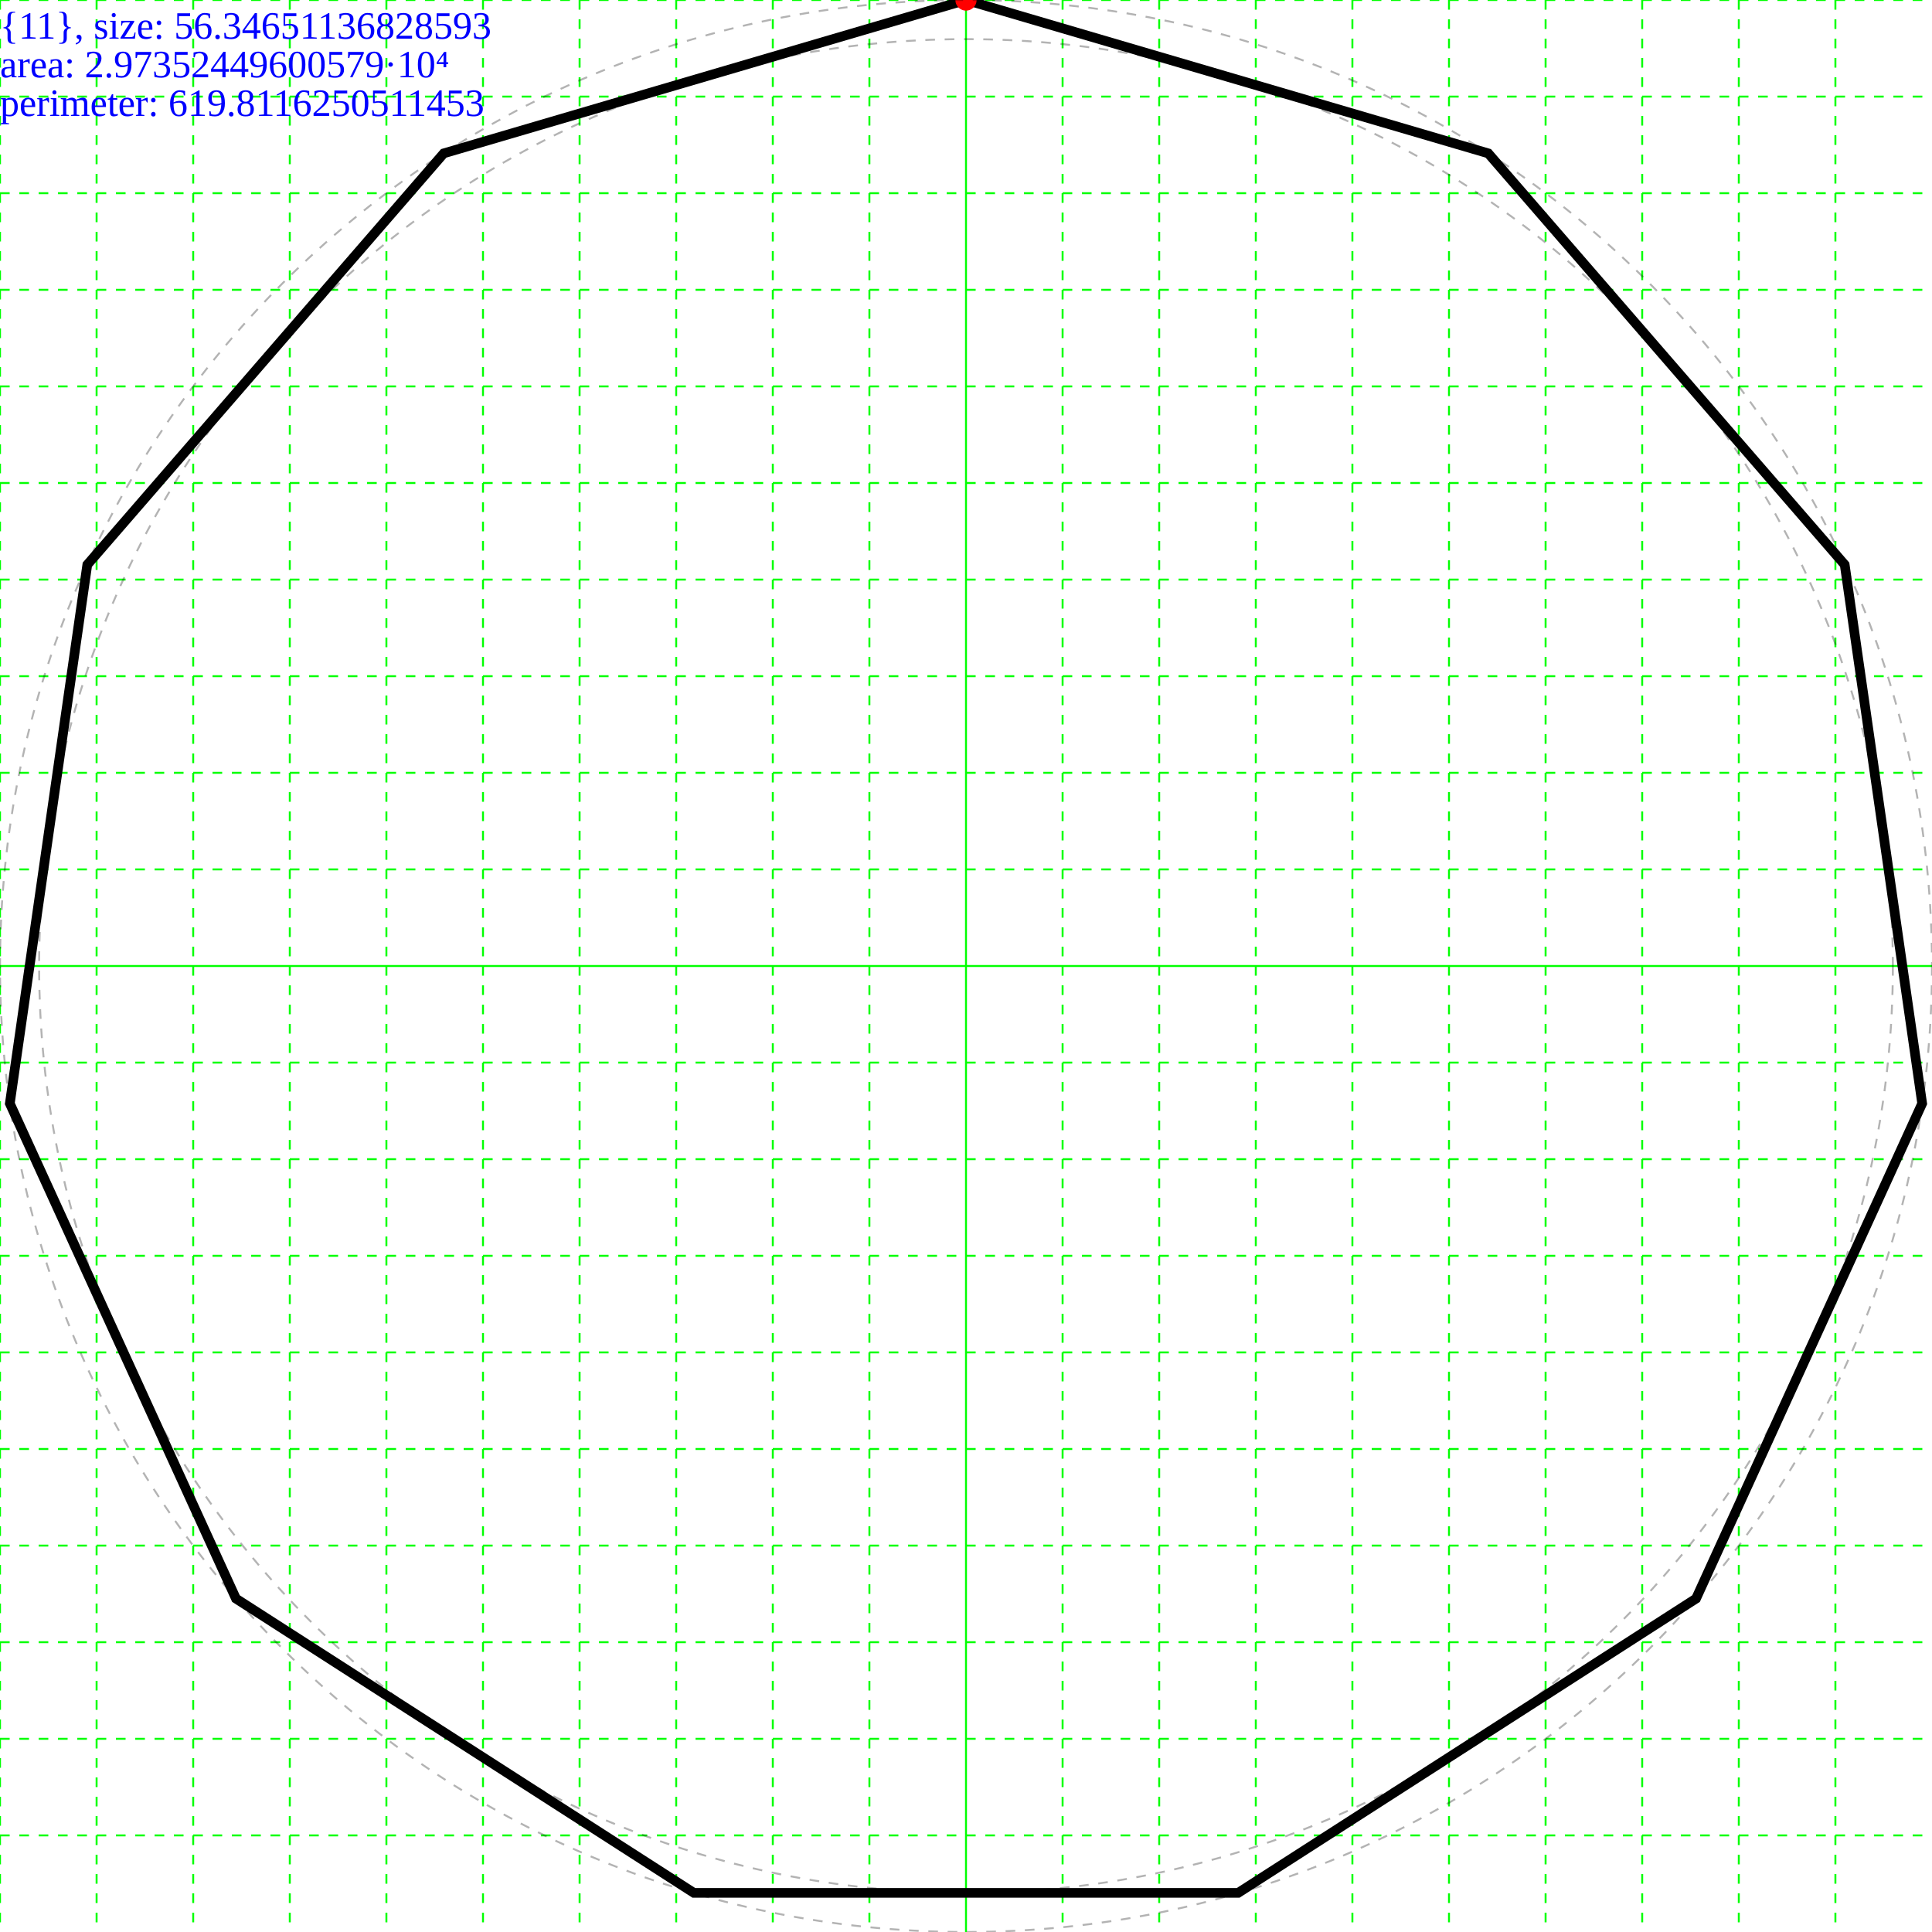
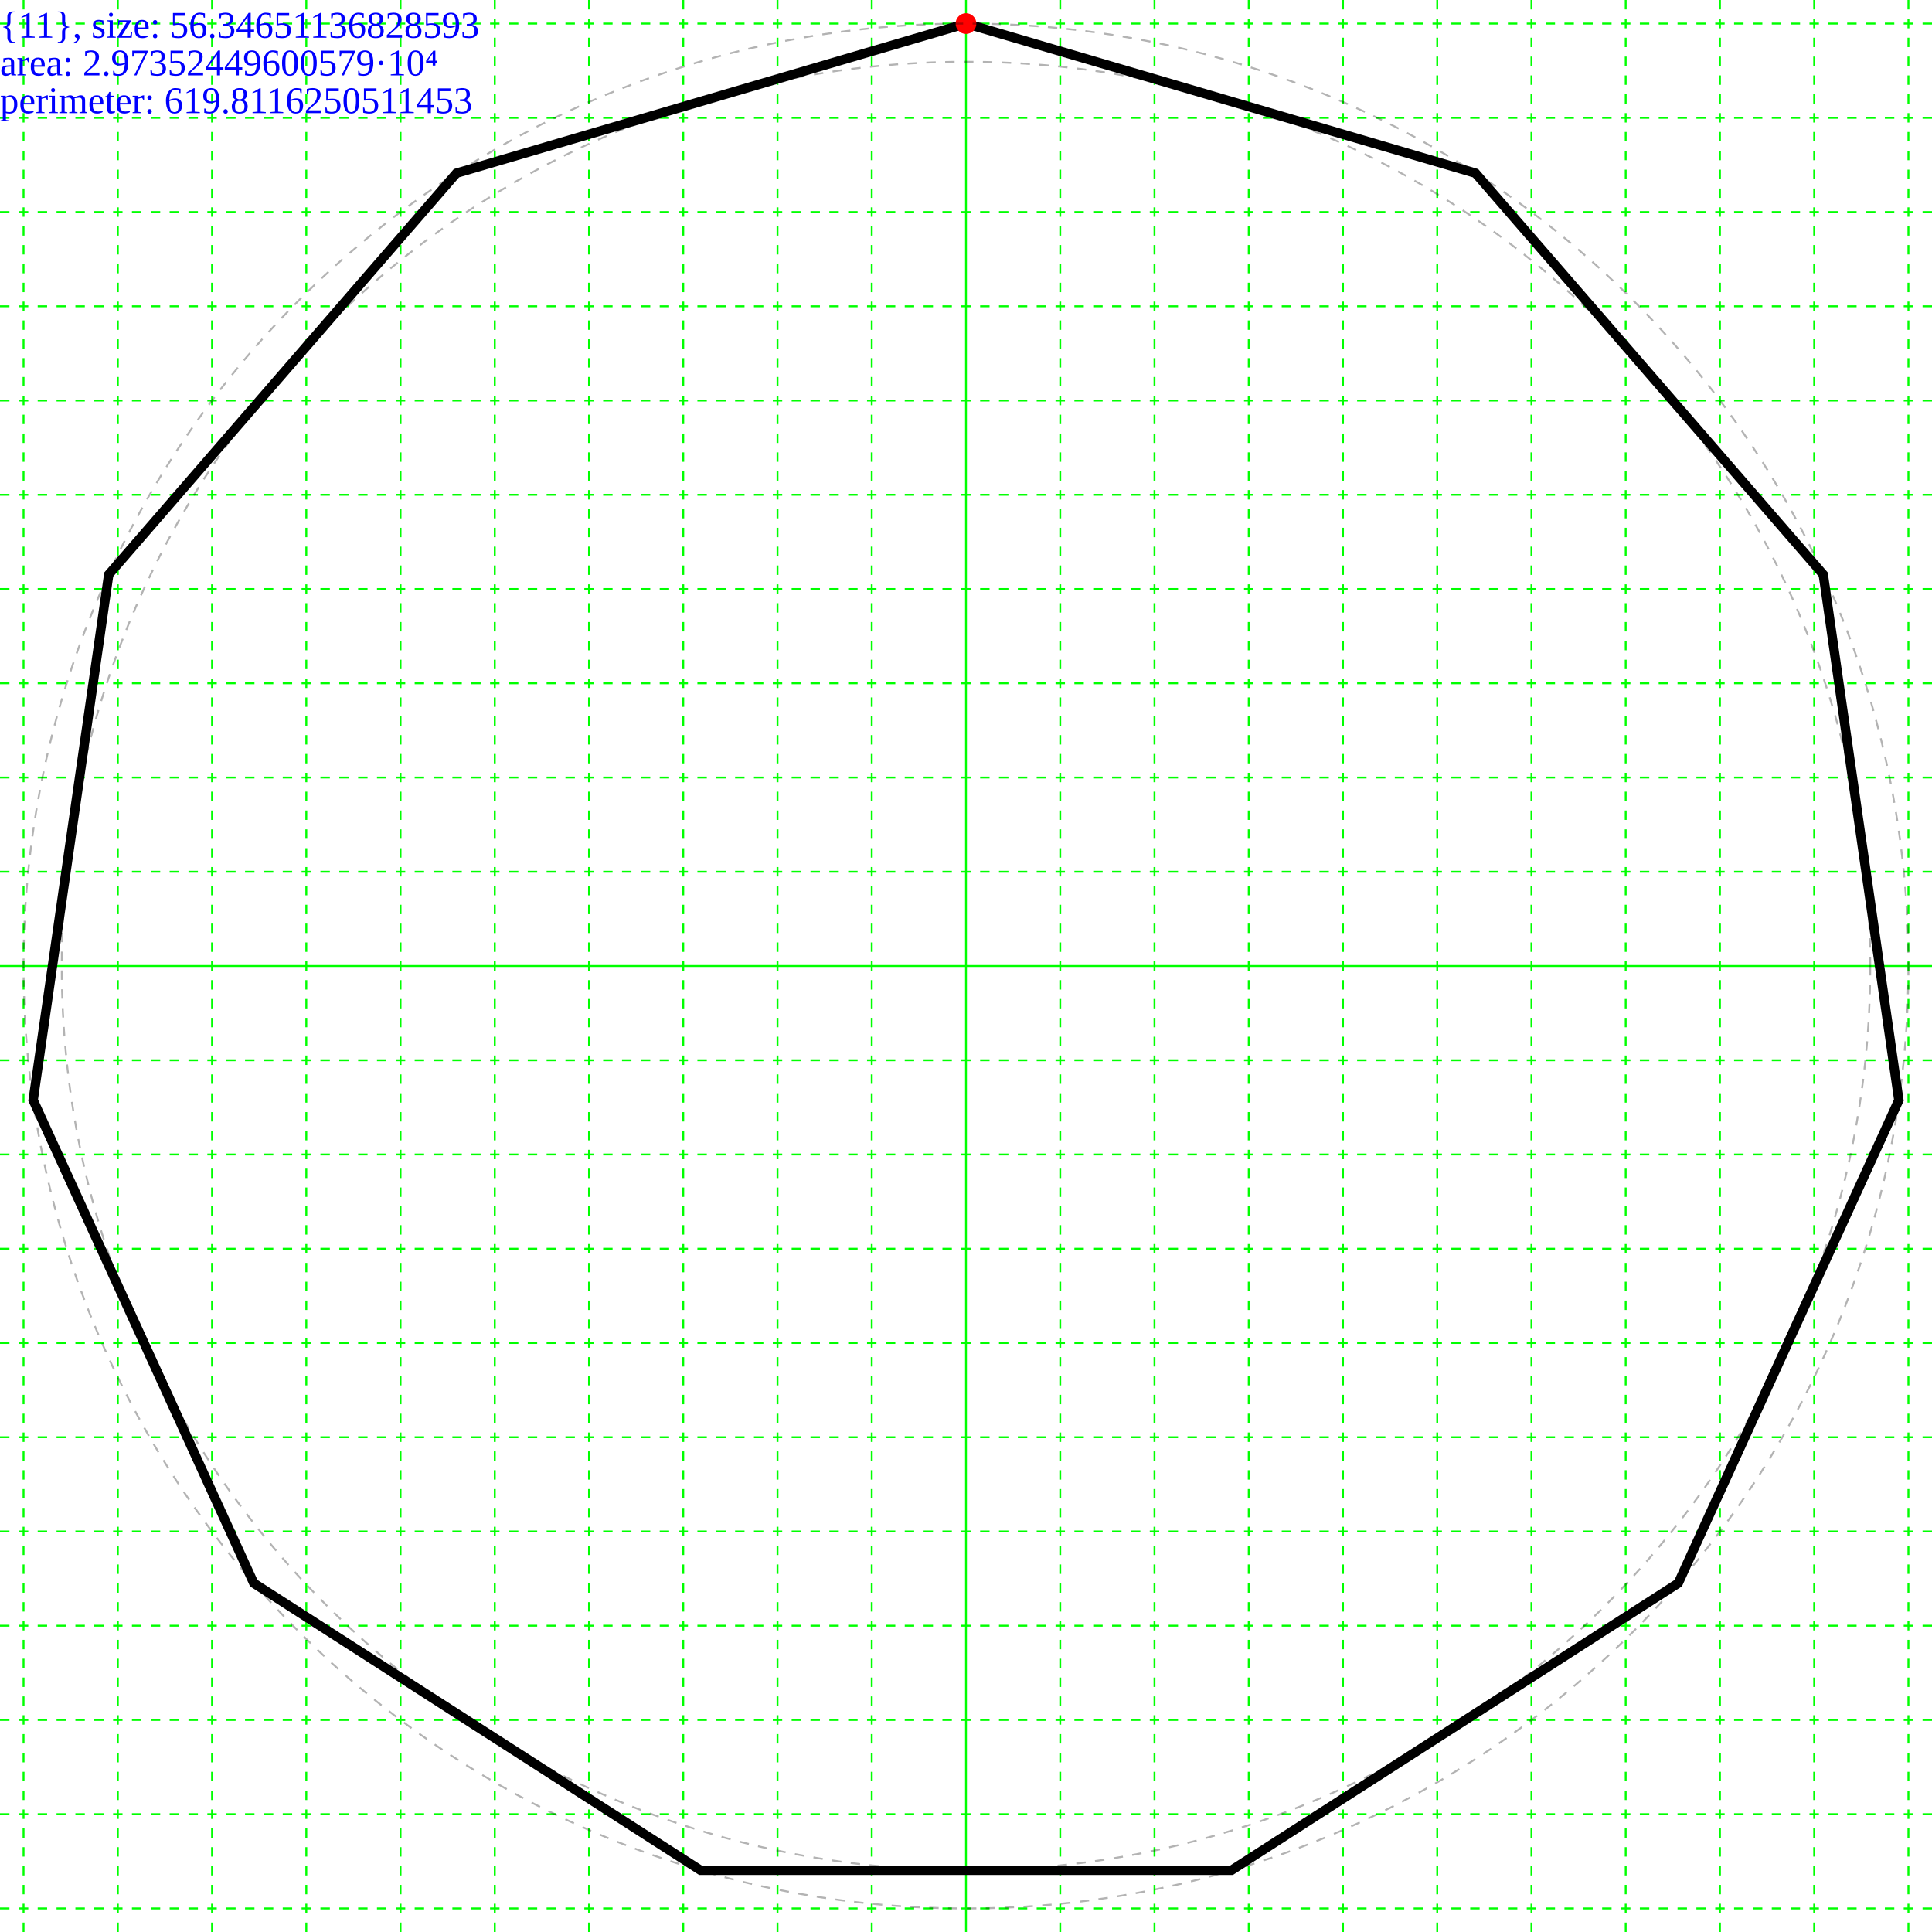
- <svg xmlns="http://www.w3.org/2000/svg" height="200.0" width="200.0">
+ <svg xmlns="http://www.w3.org/2000/svg" height="205.0" width="205.0">
  <g id="grid">
-     <line stroke="#00ff00" stroke-dasharray="1,1" stroke-width="0.2" x1="0" x2="0" y1="0" y2="200" />
-     <line stroke="#00ff00" stroke-dasharray="1,1" stroke-width="0.2" x1="10" x2="10" y1="0" y2="200" />
-     <line stroke="#00ff00" stroke-dasharray="1,1" stroke-width="0.2" x1="20" x2="20" y1="0" y2="200" />
-     <line stroke="#00ff00" stroke-dasharray="1,1" stroke-width="0.2" x1="30" x2="30" y1="0" y2="200" />
-     <line stroke="#00ff00" stroke-dasharray="1,1" stroke-width="0.2" x1="40" x2="40" y1="0" y2="200" />
-     <line stroke="#00ff00" stroke-dasharray="1,1" stroke-width="0.2" x1="50" x2="50" y1="0" y2="200" />
-     <line stroke="#00ff00" stroke-dasharray="1,1" stroke-width="0.2" x1="60" x2="60" y1="0" y2="200" />
-     <line stroke="#00ff00" stroke-dasharray="1,1" stroke-width="0.2" x1="70" x2="70" y1="0" y2="200" />
-     <line stroke="#00ff00" stroke-dasharray="1,1" stroke-width="0.2" x1="80" x2="80" y1="0" y2="200" />
-     <line stroke="#00ff00" stroke-dasharray="1,1" stroke-width="0.2" x1="90" x2="90" y1="0" y2="200" />
-     <line stroke="#00ff00" stroke-width="0.2" x1="100" x2="100" y1="0" y2="200" />
-     <line stroke="#00ff00" stroke-dasharray="1,1" stroke-width="0.2" x1="110" x2="110" y1="0" y2="200" />
-     <line stroke="#00ff00" stroke-dasharray="1,1" stroke-width="0.2" x1="120" x2="120" y1="0" y2="200" />
-     <line stroke="#00ff00" stroke-dasharray="1,1" stroke-width="0.2" x1="130" x2="130" y1="0" y2="200" />
-     <line stroke="#00ff00" stroke-dasharray="1,1" stroke-width="0.2" x1="140" x2="140" y1="0" y2="200" />
-     <line stroke="#00ff00" stroke-dasharray="1,1" stroke-width="0.2" x1="150" x2="150" y1="0" y2="200" />
-     <line stroke="#00ff00" stroke-dasharray="1,1" stroke-width="0.2" x1="160" x2="160" y1="0" y2="200" />
-     <line stroke="#00ff00" stroke-dasharray="1,1" stroke-width="0.2" x1="170" x2="170" y1="0" y2="200" />
-     <line stroke="#00ff00" stroke-dasharray="1,1" stroke-width="0.2" x1="180" x2="180" y1="0" y2="200" />
-     <line stroke="#00ff00" stroke-dasharray="1,1" stroke-width="0.2" x1="190" x2="190" y1="0" y2="200" />
-     <line stroke="#00ff00" stroke-dasharray="1,1" stroke-width="0.2" x1="0" x2="200" y1="0" y2="0" />
-     <line stroke="#00ff00" stroke-dasharray="1,1" stroke-width="0.2" x1="0" x2="200" y1="10" y2="10" />
-     <line stroke="#00ff00" stroke-dasharray="1,1" stroke-width="0.2" x1="0" x2="200" y1="20" y2="20" />
-     <line stroke="#00ff00" stroke-dasharray="1,1" stroke-width="0.2" x1="0" x2="200" y1="30" y2="30" />
-     <line stroke="#00ff00" stroke-dasharray="1,1" stroke-width="0.2" x1="0" x2="200" y1="40" y2="40" />
-     <line stroke="#00ff00" stroke-dasharray="1,1" stroke-width="0.2" x1="0" x2="200" y1="50" y2="50" />
-     <line stroke="#00ff00" stroke-dasharray="1,1" stroke-width="0.2" x1="0" x2="200" y1="60" y2="60" />
-     <line stroke="#00ff00" stroke-dasharray="1,1" stroke-width="0.2" x1="0" x2="200" y1="70" y2="70" />
-     <line stroke="#00ff00" stroke-dasharray="1,1" stroke-width="0.2" x1="0" x2="200" y1="80" y2="80" />
-     <line stroke="#00ff00" stroke-dasharray="1,1" stroke-width="0.2" x1="0" x2="200" y1="90" y2="90" />
-     <line stroke="#00ff00" stroke-width="0.2" x1="0" x2="200" y1="100" y2="100" />
-     <line stroke="#00ff00" stroke-dasharray="1,1" stroke-width="0.2" x1="0" x2="200" y1="110" y2="110" />
-     <line stroke="#00ff00" stroke-dasharray="1,1" stroke-width="0.2" x1="0" x2="200" y1="120" y2="120" />
-     <line stroke="#00ff00" stroke-dasharray="1,1" stroke-width="0.2" x1="0" x2="200" y1="130" y2="130" />
-     <line stroke="#00ff00" stroke-dasharray="1,1" stroke-width="0.2" x1="0" x2="200" y1="140" y2="140" />
-     <line stroke="#00ff00" stroke-dasharray="1,1" stroke-width="0.2" x1="0" x2="200" y1="150" y2="150" />
-     <line stroke="#00ff00" stroke-dasharray="1,1" stroke-width="0.2" x1="0" x2="200" y1="160" y2="160" />
-     <line stroke="#00ff00" stroke-dasharray="1,1" stroke-width="0.2" x1="0" x2="200" y1="170" y2="170" />
-     <line stroke="#00ff00" stroke-dasharray="1,1" stroke-width="0.2" x1="0" x2="200" y1="180" y2="180" />
-     <line stroke="#00ff00" stroke-dasharray="1,1" stroke-width="0.2" x1="0" x2="200" y1="190" y2="190" />
+     <line stroke="#00ff00" stroke-width="0.2" x1="102.5" x2="102.5" y1="0" y2="205.0" />
+     <line stroke="#00ff00" stroke-dasharray="1,1" stroke-width="0.2" x1="112.5" x2="112.5" y1="0" y2="205" />
+     <line stroke="#00ff00" stroke-dasharray="1,1" stroke-width="0.2" x1="92.5" x2="92.5" y1="0" y2="205" />
+     <line stroke="#00ff00" stroke-dasharray="1,1" stroke-width="0.2" x1="122.5" x2="122.5" y1="0" y2="205" />
+     <line stroke="#00ff00" stroke-dasharray="1,1" stroke-width="0.2" x1="82.5" x2="82.5" y1="0" y2="205" />
+     <line stroke="#00ff00" stroke-dasharray="1,1" stroke-width="0.2" x1="132.5" x2="132.5" y1="0" y2="205" />
+     <line stroke="#00ff00" stroke-dasharray="1,1" stroke-width="0.2" x1="72.5" x2="72.5" y1="0" y2="205" />
+     <line stroke="#00ff00" stroke-dasharray="1,1" stroke-width="0.2" x1="142.5" x2="142.5" y1="0" y2="205" />
+     <line stroke="#00ff00" stroke-dasharray="1,1" stroke-width="0.2" x1="62.5" x2="62.5" y1="0" y2="205" />
+     <line stroke="#00ff00" stroke-dasharray="1,1" stroke-width="0.2" x1="152.5" x2="152.5" y1="0" y2="205" />
+     <line stroke="#00ff00" stroke-dasharray="1,1" stroke-width="0.2" x1="52.5" x2="52.5" y1="0" y2="205" />
+     <line stroke="#00ff00" stroke-dasharray="1,1" stroke-width="0.2" x1="162.5" x2="162.5" y1="0" y2="205" />
+     <line stroke="#00ff00" stroke-dasharray="1,1" stroke-width="0.2" x1="42.5" x2="42.5" y1="0" y2="205" />
+     <line stroke="#00ff00" stroke-dasharray="1,1" stroke-width="0.2" x1="172.5" x2="172.5" y1="0" y2="205" />
+     <line stroke="#00ff00" stroke-dasharray="1,1" stroke-width="0.2" x1="32.5" x2="32.5" y1="0" y2="205" />
+     <line stroke="#00ff00" stroke-dasharray="1,1" stroke-width="0.2" x1="182.5" x2="182.5" y1="0" y2="205" />
+     <line stroke="#00ff00" stroke-dasharray="1,1" stroke-width="0.2" x1="22.5" x2="22.5" y1="0" y2="205" />
+     <line stroke="#00ff00" stroke-dasharray="1,1" stroke-width="0.2" x1="192.5" x2="192.5" y1="0" y2="205" />
+     <line stroke="#00ff00" stroke-dasharray="1,1" stroke-width="0.2" x1="12.5" x2="12.5" y1="0" y2="205" />
+     <line stroke="#00ff00" stroke-dasharray="1,1" stroke-width="0.2" x1="202.5" x2="202.5" y1="0" y2="205" />
+     <line stroke="#00ff00" stroke-dasharray="1,1" stroke-width="0.2" x1="2.5" x2="2.5" y1="0" y2="205" />
+     <line stroke="#00ff00" stroke-dasharray="1,1" stroke-width="0.2" x1="212.5" x2="212.5" y1="0" y2="205" />
+     <line stroke="#00ff00" stroke-dasharray="1,1" stroke-width="0.2" x1="-7.5" x2="-7.5" y1="0" y2="205" />
+     <line stroke="#00ff00" stroke-width="0.2" x1="0" x2="205.0" y1="102.5" y2="102.5" />
+     <line stroke="#00ff00" stroke-dasharray="1,1" stroke-width="0.2" x1="0" x2="205" y1="112.5" y2="112.5" />
+     <line stroke="#00ff00" stroke-dasharray="1,1" stroke-width="0.2" x1="0" x2="205" y1="92.5" y2="92.5" />
+     <line stroke="#00ff00" stroke-dasharray="1,1" stroke-width="0.2" x1="0" x2="205" y1="122.5" y2="122.5" />
+     <line stroke="#00ff00" stroke-dasharray="1,1" stroke-width="0.2" x1="0" x2="205" y1="82.5" y2="82.5" />
+     <line stroke="#00ff00" stroke-dasharray="1,1" stroke-width="0.2" x1="0" x2="205" y1="132.5" y2="132.5" />
+     <line stroke="#00ff00" stroke-dasharray="1,1" stroke-width="0.2" x1="0" x2="205" y1="72.5" y2="72.5" />
+     <line stroke="#00ff00" stroke-dasharray="1,1" stroke-width="0.2" x1="0" x2="205" y1="142.5" y2="142.5" />
+     <line stroke="#00ff00" stroke-dasharray="1,1" stroke-width="0.2" x1="0" x2="205" y1="62.5" y2="62.5" />
+     <line stroke="#00ff00" stroke-dasharray="1,1" stroke-width="0.2" x1="0" x2="205" y1="152.5" y2="152.5" />
+     <line stroke="#00ff00" stroke-dasharray="1,1" stroke-width="0.2" x1="0" x2="205" y1="52.5" y2="52.5" />
+     <line stroke="#00ff00" stroke-dasharray="1,1" stroke-width="0.2" x1="0" x2="205" y1="162.5" y2="162.5" />
+     <line stroke="#00ff00" stroke-dasharray="1,1" stroke-width="0.2" x1="0" x2="205" y1="42.5" y2="42.5" />
+     <line stroke="#00ff00" stroke-dasharray="1,1" stroke-width="0.2" x1="0" x2="205" y1="172.5" y2="172.5" />
+     <line stroke="#00ff00" stroke-dasharray="1,1" stroke-width="0.2" x1="0" x2="205" y1="32.5" y2="32.5" />
+     <line stroke="#00ff00" stroke-dasharray="1,1" stroke-width="0.2" x1="0" x2="205" y1="182.5" y2="182.5" />
+     <line stroke="#00ff00" stroke-dasharray="1,1" stroke-width="0.2" x1="0" x2="205" y1="22.5" y2="22.5" />
+     <line stroke="#00ff00" stroke-dasharray="1,1" stroke-width="0.2" x1="0" x2="205" y1="192.5" y2="192.5" />
+     <line stroke="#00ff00" stroke-dasharray="1,1" stroke-width="0.2" x1="0" x2="205" y1="12.5" y2="12.5" />
+     <line stroke="#00ff00" stroke-dasharray="1,1" stroke-width="0.2" x1="0" x2="205" y1="202.5" y2="202.5" />
+     <line stroke="#00ff00" stroke-dasharray="1,1" stroke-width="0.2" x1="0" x2="205" y1="2.5" y2="2.5" />
+     <line stroke="#00ff00" stroke-dasharray="1,1" stroke-width="0.2" x1="0" x2="205" y1="212.5" y2="212.5" />
+     <line stroke="#00ff00" stroke-dasharray="1,1" stroke-width="0.2" x1="0" x2="205" y1="-7.5" y2="-7.5" />
+     <line stroke="#00ff00" stroke-dasharray="1,1" stroke-width="0.2" x1="0" x2="205" y1="222.5" y2="222.5" />
+     <line stroke="#00ff00" stroke-dasharray="1,1" stroke-width="0.2" x1="0" x2="205" y1="-17.5" y2="-17.5" />
+     <line stroke="#00ff00" stroke-dasharray="1,1" stroke-width="0.2" x1="0" x2="205" y1="232.5" y2="232.5" />
+     <line stroke="#00ff00" stroke-dasharray="1,1" stroke-width="0.2" x1="0" x2="205" y1="-27.5" y2="-27.5" />
+     <line stroke="#00ff00" stroke-dasharray="1,1" stroke-width="0.2" x1="0" x2="205" y1="242.5" y2="242.5" />
+     <line stroke="#00ff00" stroke-dasharray="1,1" stroke-width="0.2" x1="0" x2="205" y1="-37.5" y2="-37.5" />
+     <line stroke="#00ff00" stroke-dasharray="1,1" stroke-width="0.2" x1="0" x2="205" y1="252.5" y2="252.5" />
+     <line stroke="#00ff00" stroke-dasharray="1,1" stroke-width="0.2" x1="0" x2="205" y1="-47.5" y2="-47.5" />
+     <line stroke="#00ff00" stroke-dasharray="1,1" stroke-width="0.2" x1="0" x2="205" y1="262.5" y2="262.5" />
+     <line stroke="#00ff00" stroke-dasharray="1,1" stroke-width="0.2" x1="0" x2="205" y1="-57.5" y2="-57.5" />
+     <line stroke="#00ff00" stroke-dasharray="1,1" stroke-width="0.2" x1="0" x2="205" y1="272.5" y2="272.5" />
+     <line stroke="#00ff00" stroke-dasharray="1,1" stroke-width="0.2" x1="0" x2="205" y1="-67.5" y2="-67.5" />
+     <line stroke="#00ff00" stroke-dasharray="1,1" stroke-width="0.2" x1="0" x2="205" y1="282.5" y2="282.5" />
+     <line stroke="#00ff00" stroke-dasharray="1,1" stroke-width="0.2" x1="0" x2="205" y1="-77.5" y2="-77.5" />
+     <line stroke="#00ff00" stroke-dasharray="1,1" stroke-width="0.2" x1="0" x2="205" y1="292.5" y2="292.5" />
+     <line stroke="#00ff00" stroke-dasharray="1,1" stroke-width="0.2" x1="0" x2="205" y1="-87.5" y2="-87.5" />
+     <line stroke="#00ff00" stroke-dasharray="1,1" stroke-width="0.2" x1="0" x2="205" y1="302.5" y2="302.5" />
+     <line stroke="#00ff00" stroke-dasharray="1,1" stroke-width="0.2" x1="0" x2="205" y1="-97.5" y2="-97.5" />
+     <line stroke="#00ff00" stroke-dasharray="1,1" stroke-width="0.2" x1="0" x2="205" y1="312.5" y2="312.5" />
+     <line stroke="#00ff00" stroke-dasharray="1,1" stroke-width="0.2" x1="0" x2="205" y1="-107.5" y2="-107.5" />
  </g>
  <g>
    <text fill="blue" font-size="4.0" id="info" x="0" y="0">
      <tspan dy="4.0" x="0">{11}, size: 56.34651136828593</tspan>
      <tspan dy="4.0" x="0">area: 2.97352449600579·10⁴</tspan>
      <tspan dy="4.0" x="0">perimeter: 619.8116250511453</tspan>
    </text>
  </g>
  <g>
-     <polygon fill="none" points="100.0,1.4210854715202004E-14 154.064,15.875 190.963,58.458 198.982,114.231 175.575,165.486 128.173,195.949 71.827,195.949 24.425,165.486 1.018,114.231 9.037,58.458 45.936,15.875" stroke="black" stroke-width="1" />
-     <circle cx="100.0" cy="1.4210854715202004E-14" fill="#ff0000" r="1.1" />
-     <circle cx="100.0" cy="100.0" fill="none" r="95.949" stroke="black" stroke-dasharray="1,1" stroke-opacity="0.3" stroke-width="0.2" />
-     <circle cx="100.0" cy="100.0" fill="none" r="100" stroke="black" stroke-dasharray="1,1" stroke-opacity="0.3" stroke-width="0.2" />
+     <polygon fill="none" points="102.5,2.5 156.564,18.375 193.463,60.958 201.482,116.731 178.075,167.986 130.673,198.449 74.327,198.449 26.925,167.986 3.518,116.731 11.537,60.958 48.436,18.375" stroke="black" stroke-width="1" />
+     <circle cx="102.5" cy="2.5" fill="#ff0000" r="1.1" />
+     <circle cx="102.5" cy="102.5" fill="none" r="95.949" stroke="black" stroke-dasharray="1,1" stroke-opacity="0.3" stroke-width="0.2" />
+     <circle cx="102.5" cy="102.5" fill="none" r="100" stroke="black" stroke-dasharray="1,1" stroke-opacity="0.3" stroke-width="0.2" />
  </g>
</svg>
